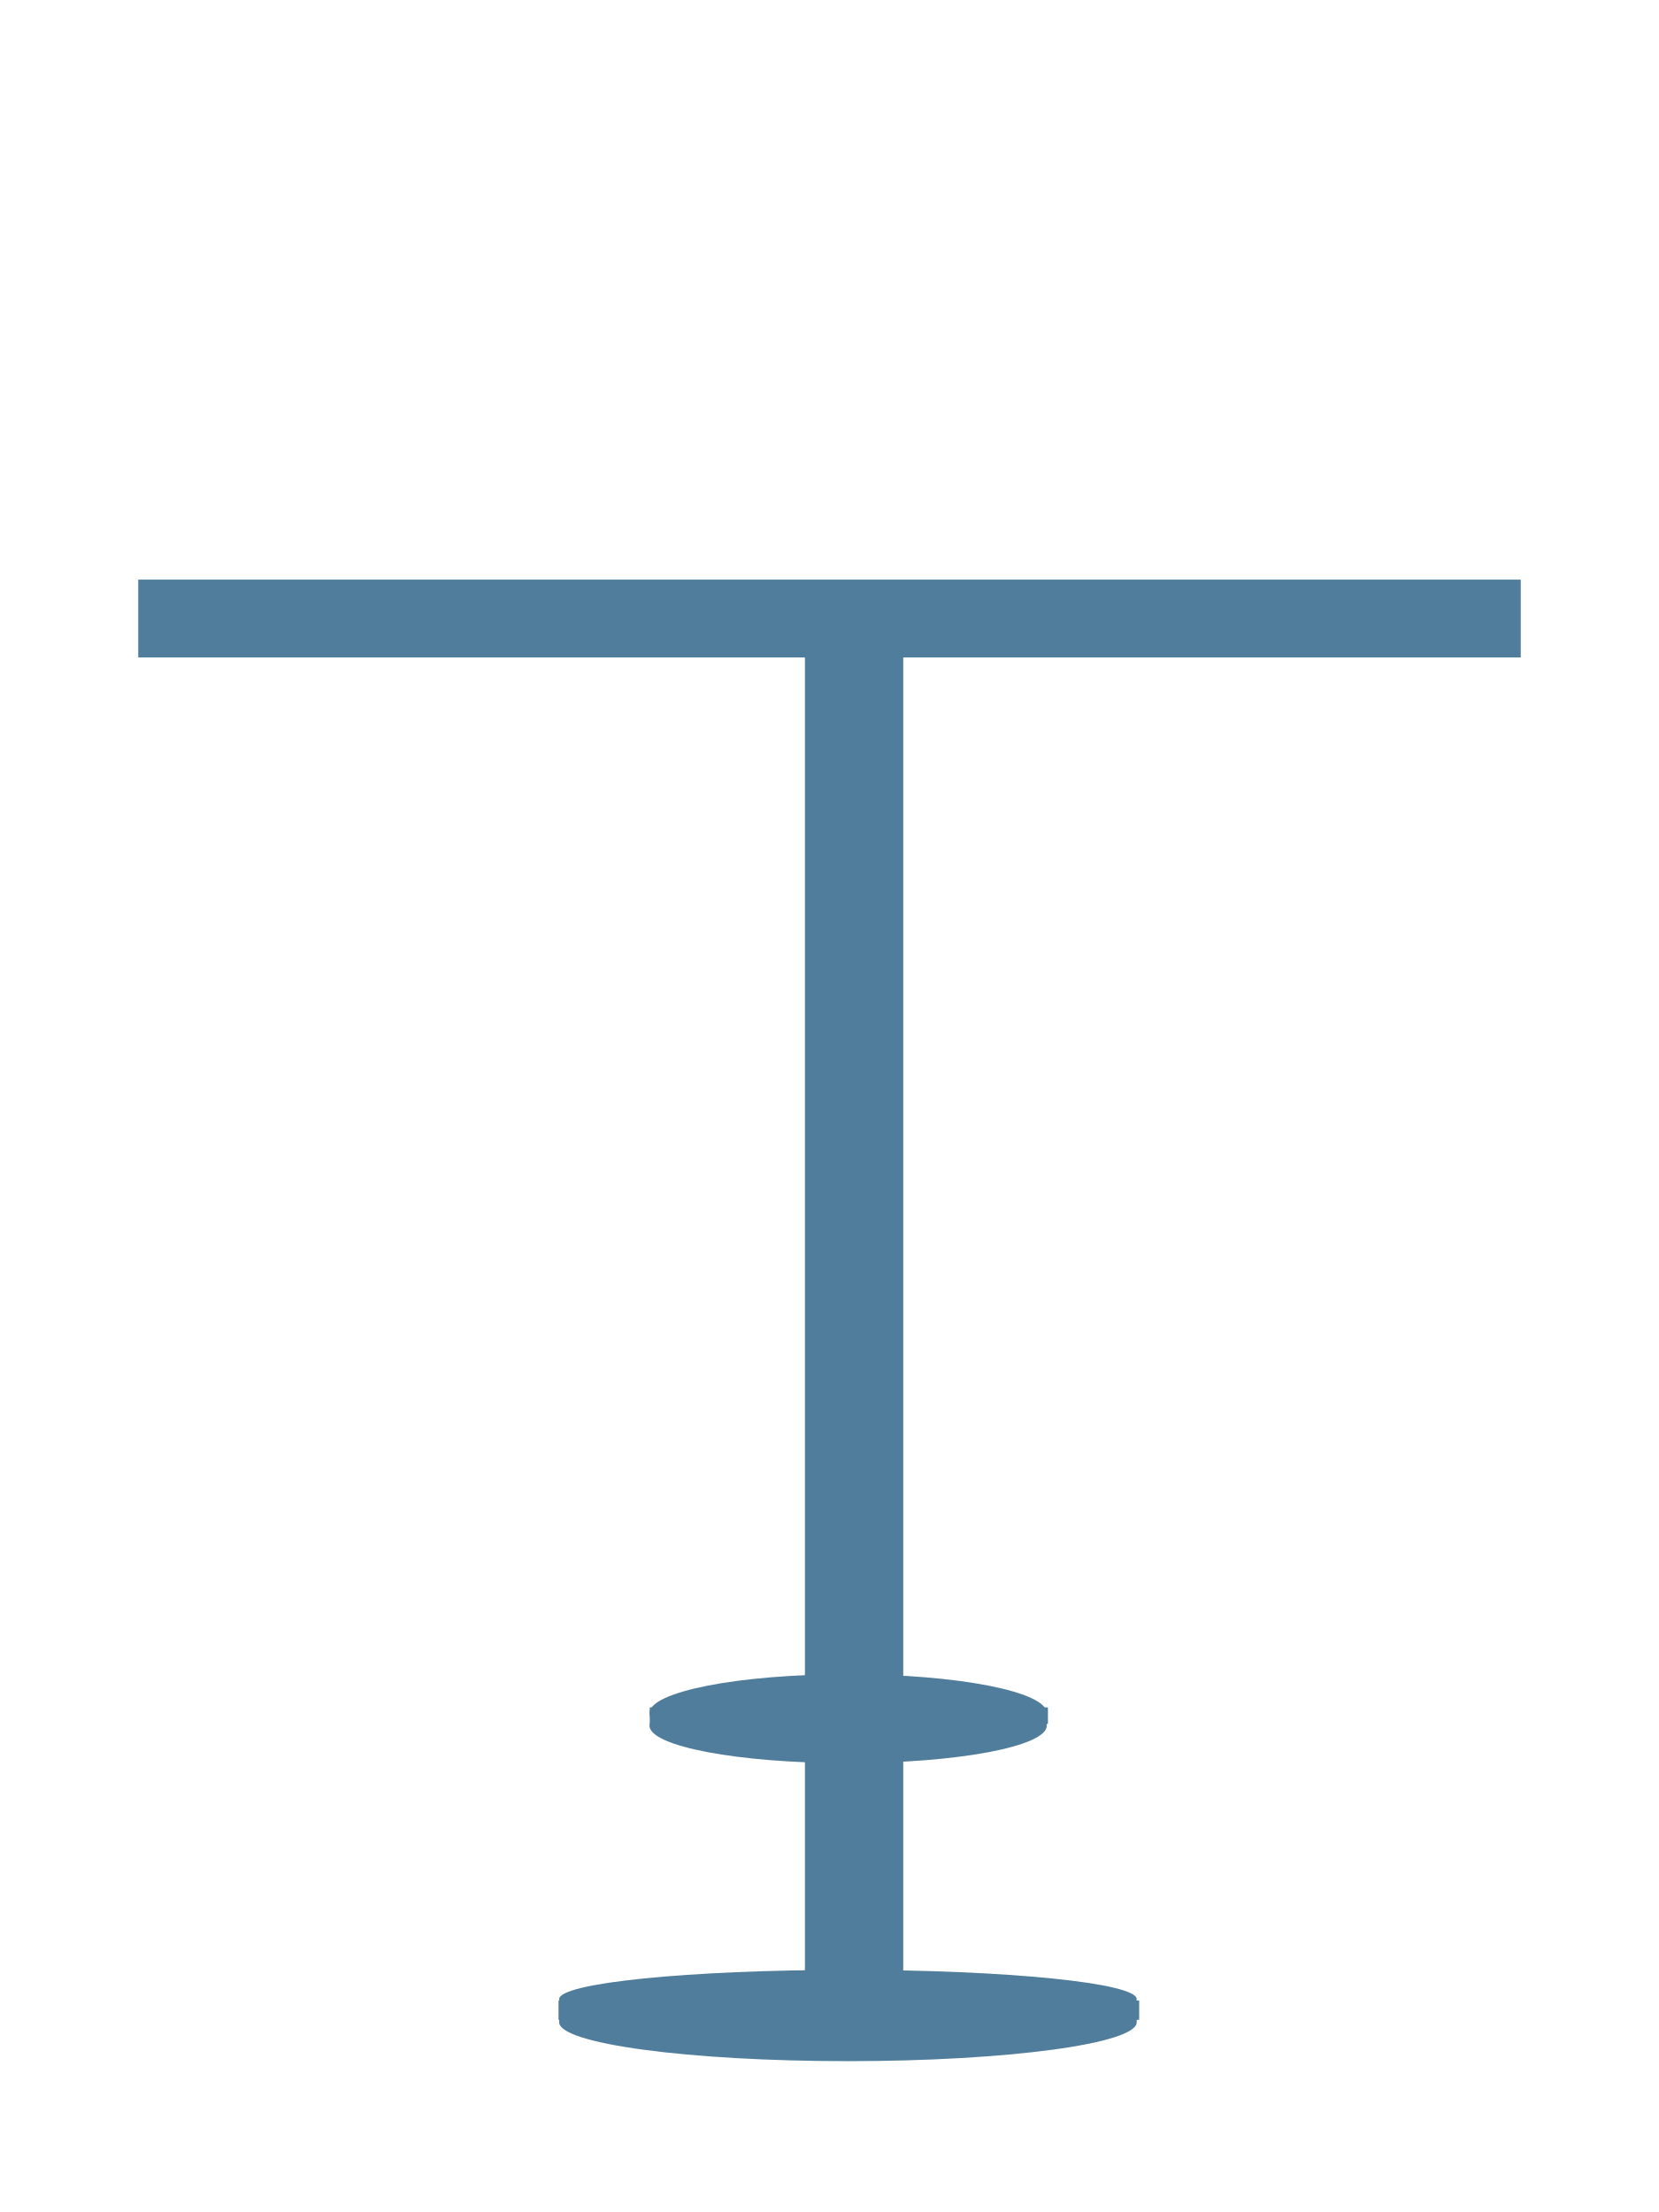
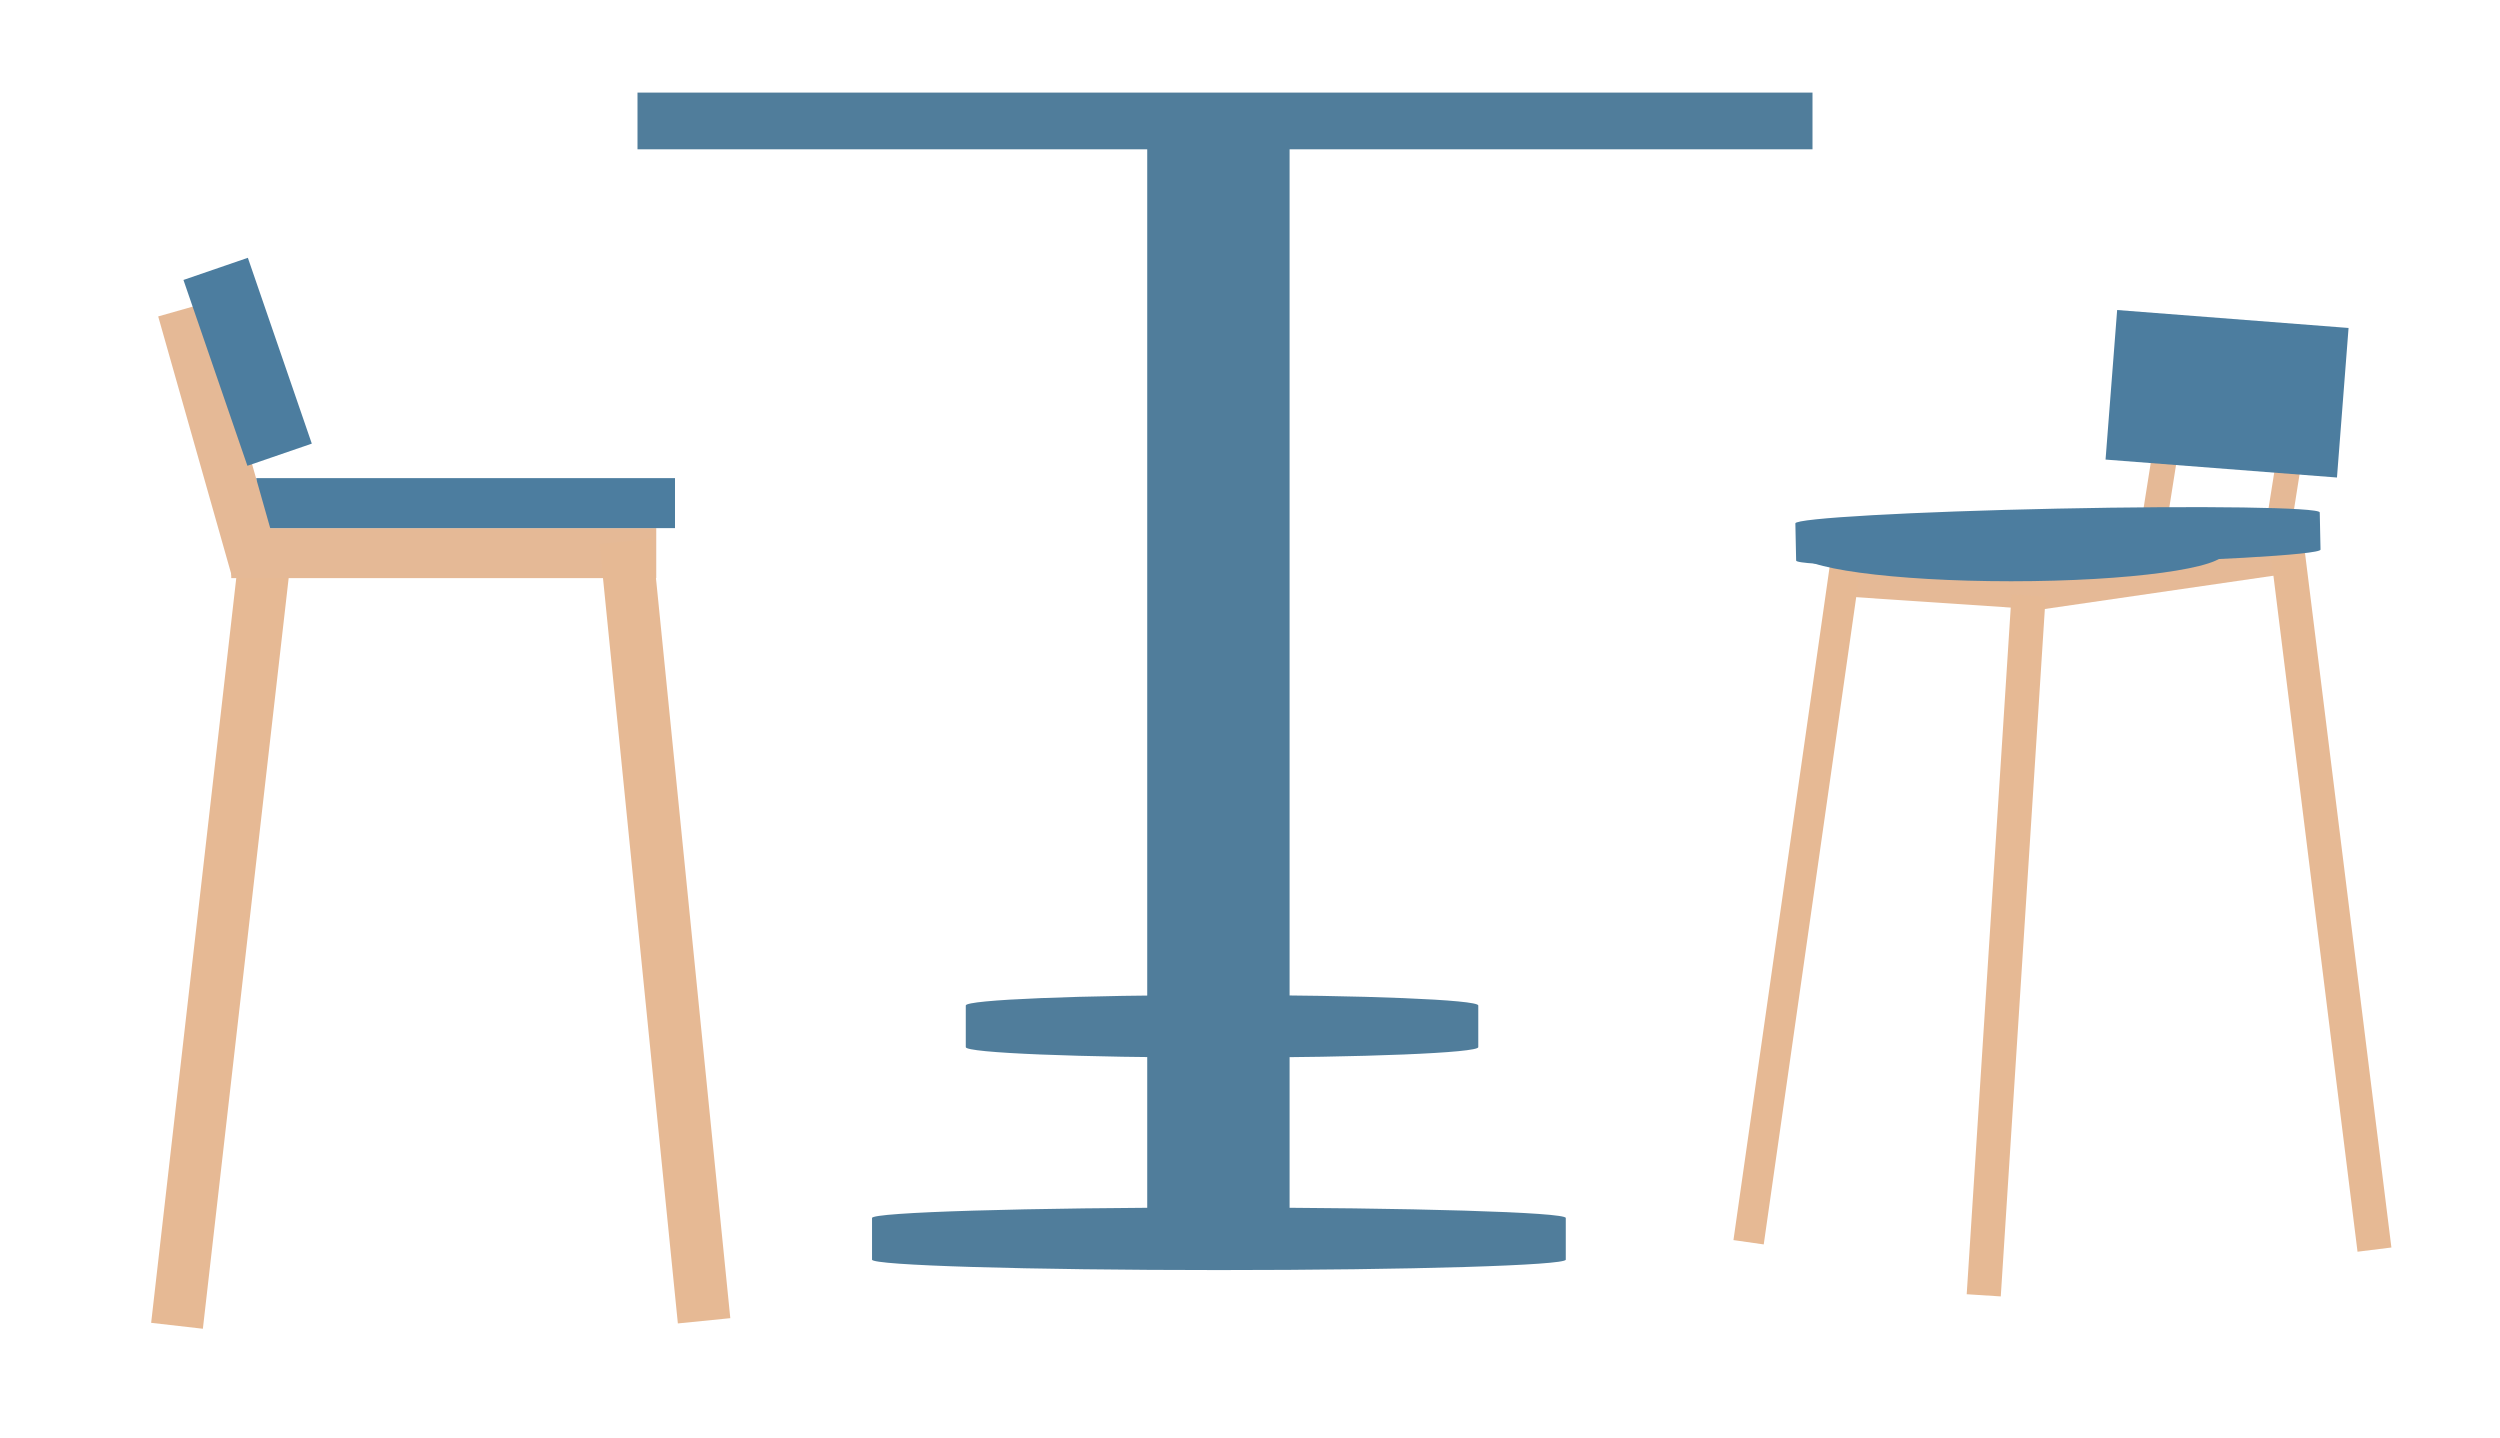
- <svg xmlns="http://www.w3.org/2000/svg" width="300" height="400" stroke="null">
+ <svg xmlns="http://www.w3.org/2000/svg" width="400" height="230" stroke="null">
  <g stroke="null">
-     <rect stroke="#000" id="svg_1" height="14.074" width="250" y="104.815" x="25" stroke-width="0" fill="#507d9b" />
-     <rect id="svg_2" height="259.259" width="17.778" y="110" x="145.556" stroke-width="0" stroke="#000" fill="#507d9b" />
-     <ellipse stroke="#000" ry="7.037" rx="52.222" id="svg_4" cy="365.185" cx="153.333" stroke-width="0" fill="#507d9b" />
-     <ellipse stroke="#000" ry="7.037" rx="35.926" id="svg_5" cy="309.796" cx="153.37" stroke-width="0" fill="#507d9b" />
-     <ellipse stroke="#000" ry="7.037" rx="52.222" id="svg_6" cy="365.685" cx="153.333" stroke-width="0" fill="#507d9b" />
-     <ellipse stroke="#000" ry="5.287" rx="52.222" id="svg_7" cy="361.509" cx="153.333" stroke-width="0" fill="#507d9b" />
-     <rect stroke="#000" id="svg_8" height="3.5" width="105" y="361.75" x="101" stroke-width="0" fill="#507d9b" />
-     <ellipse stroke="#000" ry="6.787" rx="35.926" id="svg_9" cy="312.046" cx="153.37" stroke-width="0" fill="#507d9b" />
-     <rect id="svg_10" height="3" width="72" y="308.75" x="117.5" stroke-width="0" stroke="#000" fill="#507d9b" />
+     <rect id="svg_1" height="9.074" width="188" y="14.815" x="102" stroke-width="0" fill="#507d9b" stroke="#000" />
+     <path stroke="#000" fill="#507d9b" stroke-width="0" opacity="undefined" d="m183.556,18l22.778,0l0,183.259l-22.778,0l0,-183.259z" id="svg_2" />
+     <rect fill="#e6b994" stroke-width="0" x="31.274" y="87.177" width="8.33" height="125.355" id="svg_8" stroke="#000" transform="rotate(6.51977 35.44 149.854)" />
+     <rect fill="#e5b996" stroke-width="0" x="37" y="84.5" width="68" height="8" id="svg_9" stroke="#000" />
+     <rect fill="#4c7d9f" stroke-width="0" x="41" y="76.5" width="67" height="8" id="svg_10" stroke="#000" />
+     <rect fill="#e5b996" stroke-width="0" x="13.496" y="66.259" width="43.082" height="8" id="svg_13" stroke="#000" transform="rotate(74.1647 35.037 70.259)" />
+     <rect fill="#4c7d9f" stroke-width="0" x="23.898" y="52.438" width="31.444" height="10.898" id="svg_14" stroke="#000" transform="rotate(71.0124 39.62 57.887)" />
+     <rect fill="#e6b994" stroke-width="0" x="102.172" y="86.288" width="8.432" height="125.355" id="svg_15" stroke="#000" transform="rotate(-5.73612 106.388 148.965)" />
+     <rect fill="#e5b996" stroke-width="0" x="324.038" y="88.602" width="44.789" height="6" id="svg_29" stroke="#000" transform="rotate(-8.28208 346.433 91.602)" />
+     <rect fill="#e5b996" stroke-width="0" x="295.241" y="90.424" width="29.652" height="6" id="svg_30" stroke="#000" transform="rotate(3.84314 310.067 93.424)" />
+     <rect fill="#e6b994" stroke-width="0" x="285.04" y="90.219" width="4.896" height="109.091" id="svg_31" stroke="#000" transform="rotate(8.12962 287.488 144.765)" />
+     <rect fill="#e6b994" stroke-width="0" x="318.257" y="95.164" width="5.462" height="112.203" id="svg_32" stroke="#000" transform="rotate(3.66849 320.988 151.265)" />
+     <rect fill="#e6b994" stroke-width="0" x="370.257" y="88.164" width="5.462" height="112.203" id="svg_33" stroke="#000" transform="rotate(-7.09139 372.988 144.265)" />
+     <path fill="#507d9b" stroke-width="0" d="m236.525,160.877c0,0.92 -18.356,1.667 -41,1.667m41,-1.667l0,0c0,0.92 -18.356,1.667 -41,1.667c-22.644,0 -41,-0.746 -41,-1.667m0,0l0,0c0,-0.92 18.356,-1.667 41,-1.667c22.644,0 41,0.746 41,1.667l0,6.667c0,0.92 -18.356,1.667 -41,1.667c-22.644,0 -41,-0.746 -41,-1.667l0,-6.667z" id="svg_36" stroke="#000" />
+     <path stroke="#000" fill="#507d9b" stroke-width="0" d="m250.525,194.877c0,0.92 -24.848,1.667 -55.5,1.667m55.5,-1.667l0,0c0,0.92 -24.848,1.667 -55.5,1.667c-30.652,0 -55.5,-0.746 -55.5,-1.667m0,0l0,0c0,-0.92 24.848,-1.667 55.5,-1.667c30.652,0 55.5,0.746 55.5,1.667l0,6.667c0,0.92 -24.848,1.667 -55.5,1.667c-30.652,0 -55.5,-0.746 -55.5,-1.667l0,-6.667z" id="svg_37" />
+     <rect fill="#e5b996" stroke-width="0" x="332.291" y="66.652" width="29.46" height="4.049" id="svg_41" stroke="#000" transform="rotate(98.9975 347.021 68.677)" />
+     <rect fill="#e5b996" stroke-width="0" x="352.291" y="66.652" width="29.46" height="4.049" id="svg_43" stroke="#000" transform="rotate(98.9975 367.021 68.677)" />
+     <rect fill="#4c7d9f" stroke-width="0" x="337.761" y="51.003" width="37.137" height="24" id="svg_44" stroke="#000" transform="rotate(4.43335 356.329 63.003)" />
+     <path fill="#4c7d9f" stroke-width="0" d="m371.231,82.865c0,0.821 -18.786,1.487 -41.96,1.487m41.96,-1.487l0,0c0,0.821 -18.786,1.487 -41.96,1.487c-23.174,0 -41.96,-0.666 -41.96,-1.487m0,0l0,0c0,-0.821 18.786,-1.487 41.96,-1.487c23.174,0 41.96,0.666 41.96,1.487l0,5.948c0,0.821 -18.786,1.487 -41.96,1.487c-23.174,0 -41.96,-0.666 -41.96,-1.487l0,-5.948z" id="svg_39" stroke="#000" transform="rotate(-1.19715 329.271 85.8385)" />
+     <ellipse fill="#4c7d9f" stroke-width="0" cx="321.778" cy="88.333" id="svg_85" rx="34.222" ry="4.667" stroke="#000" />
  </g>
</svg>
